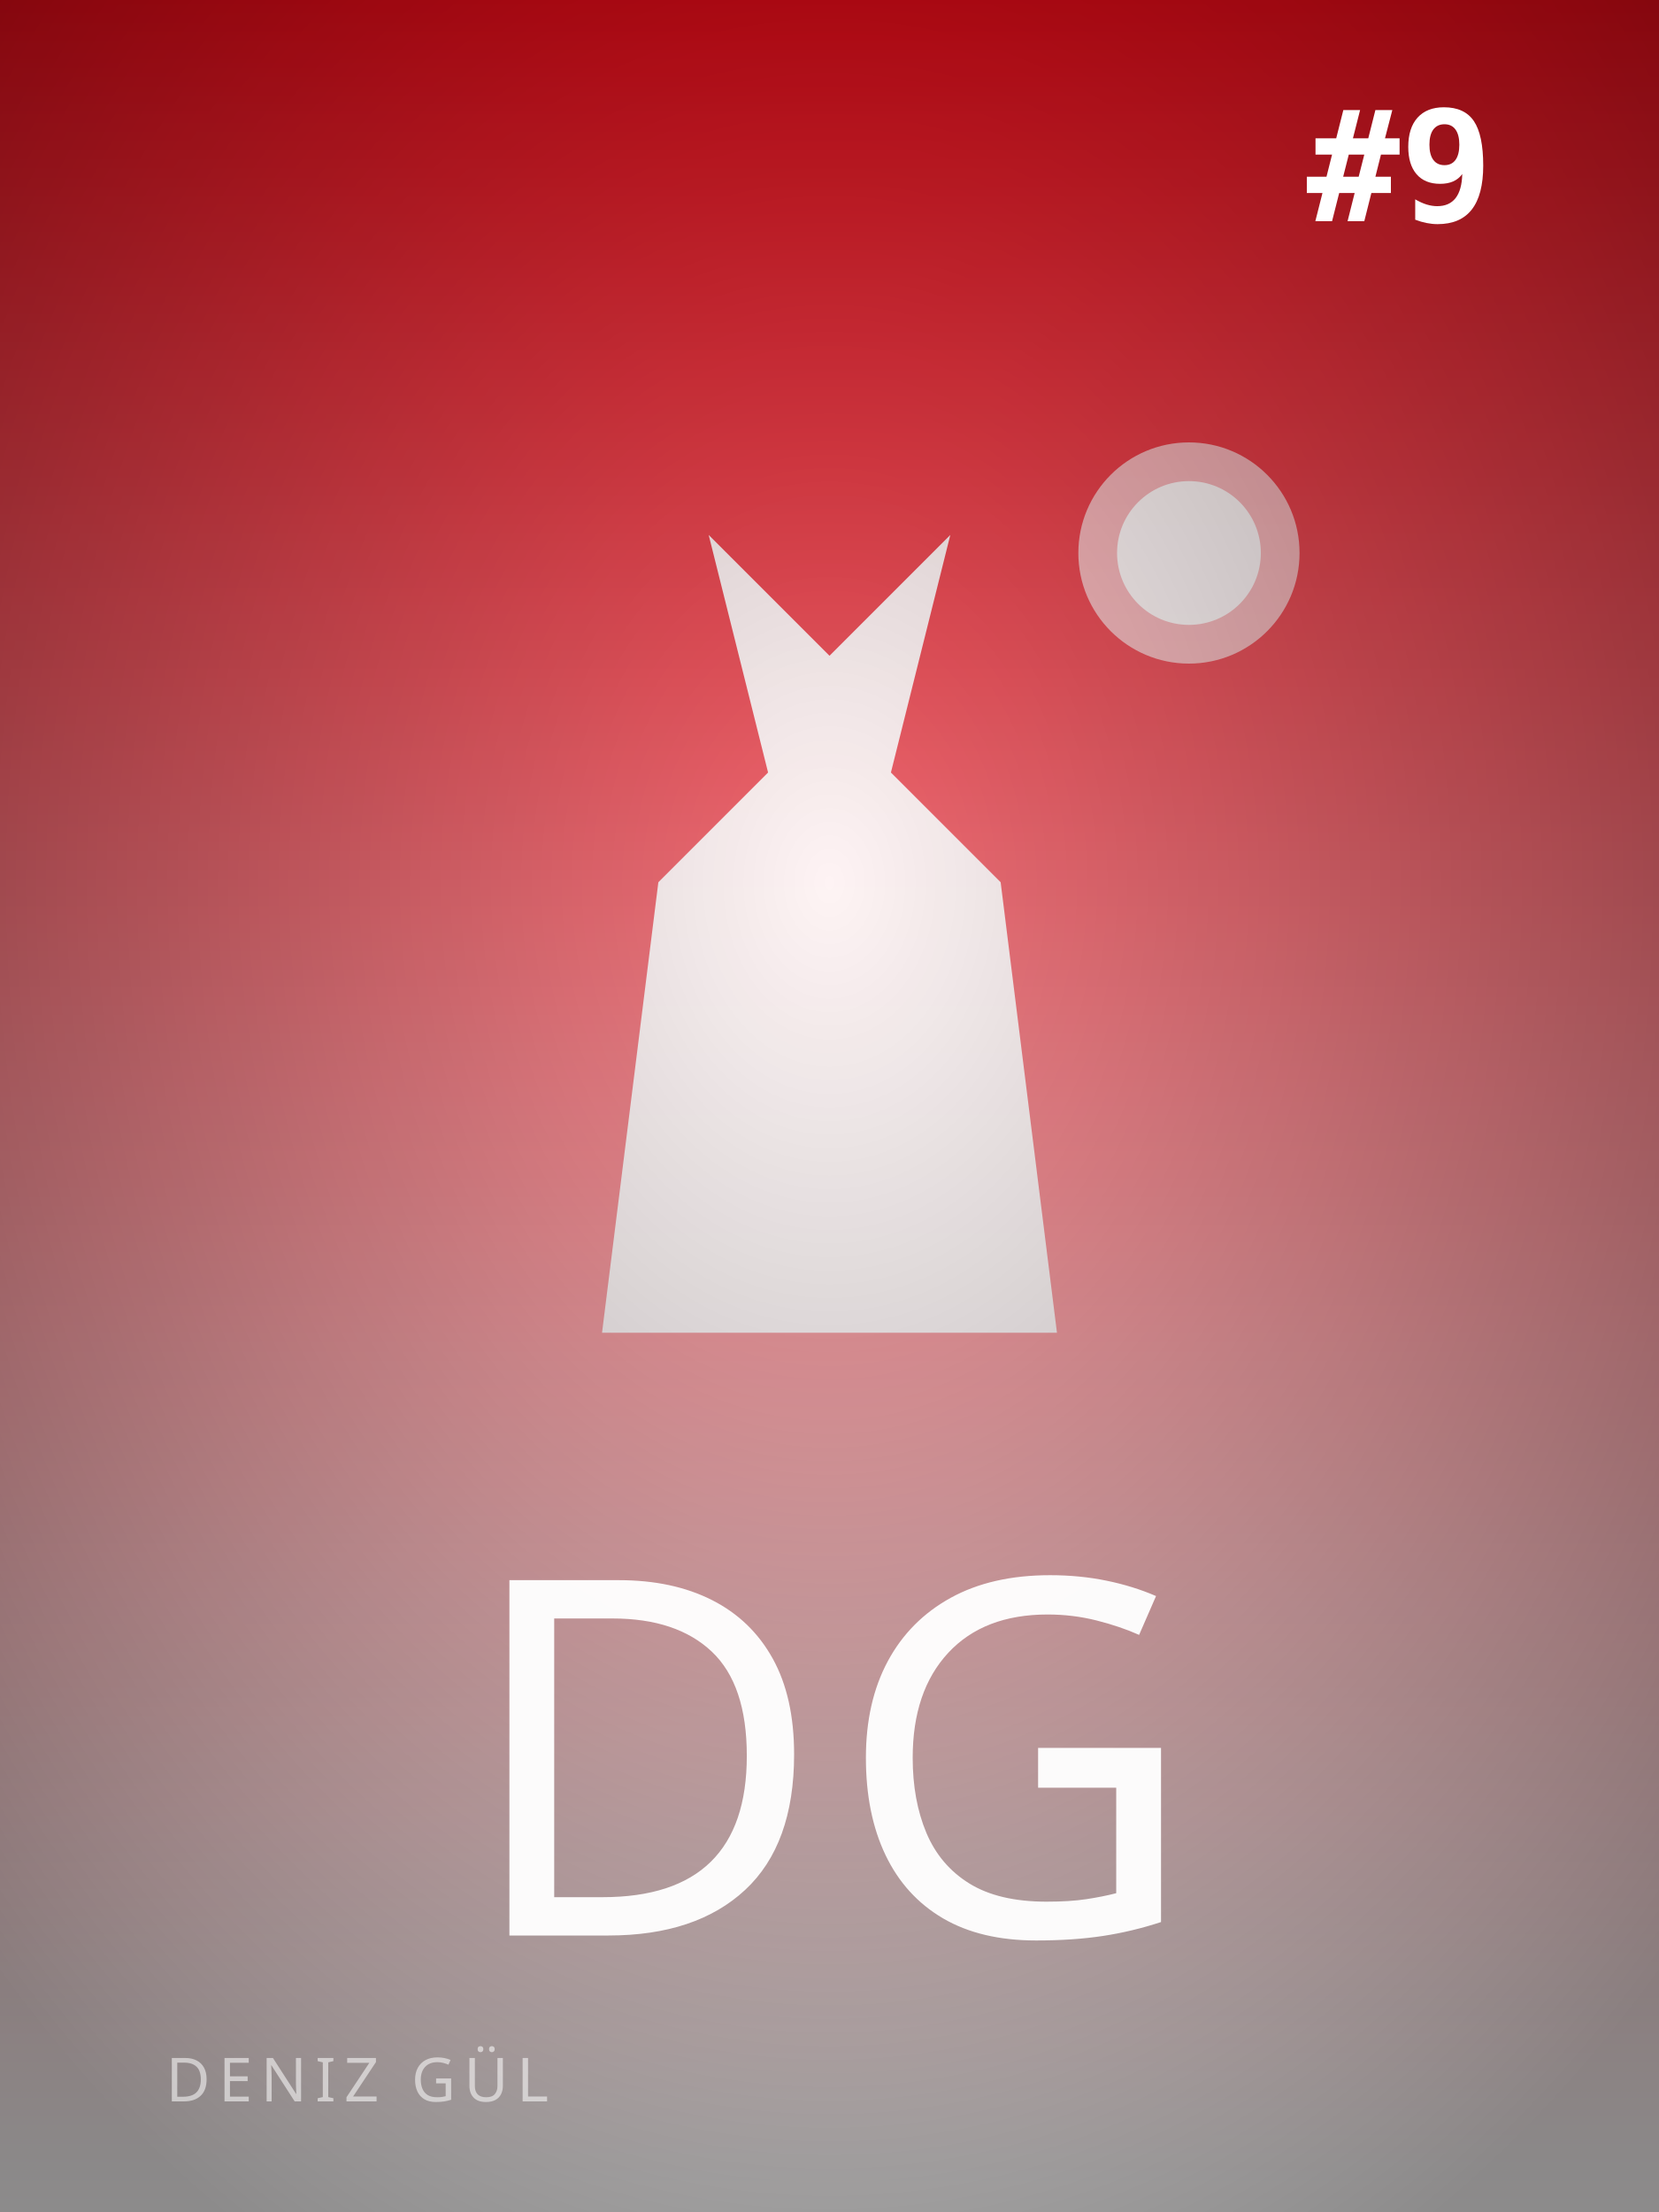
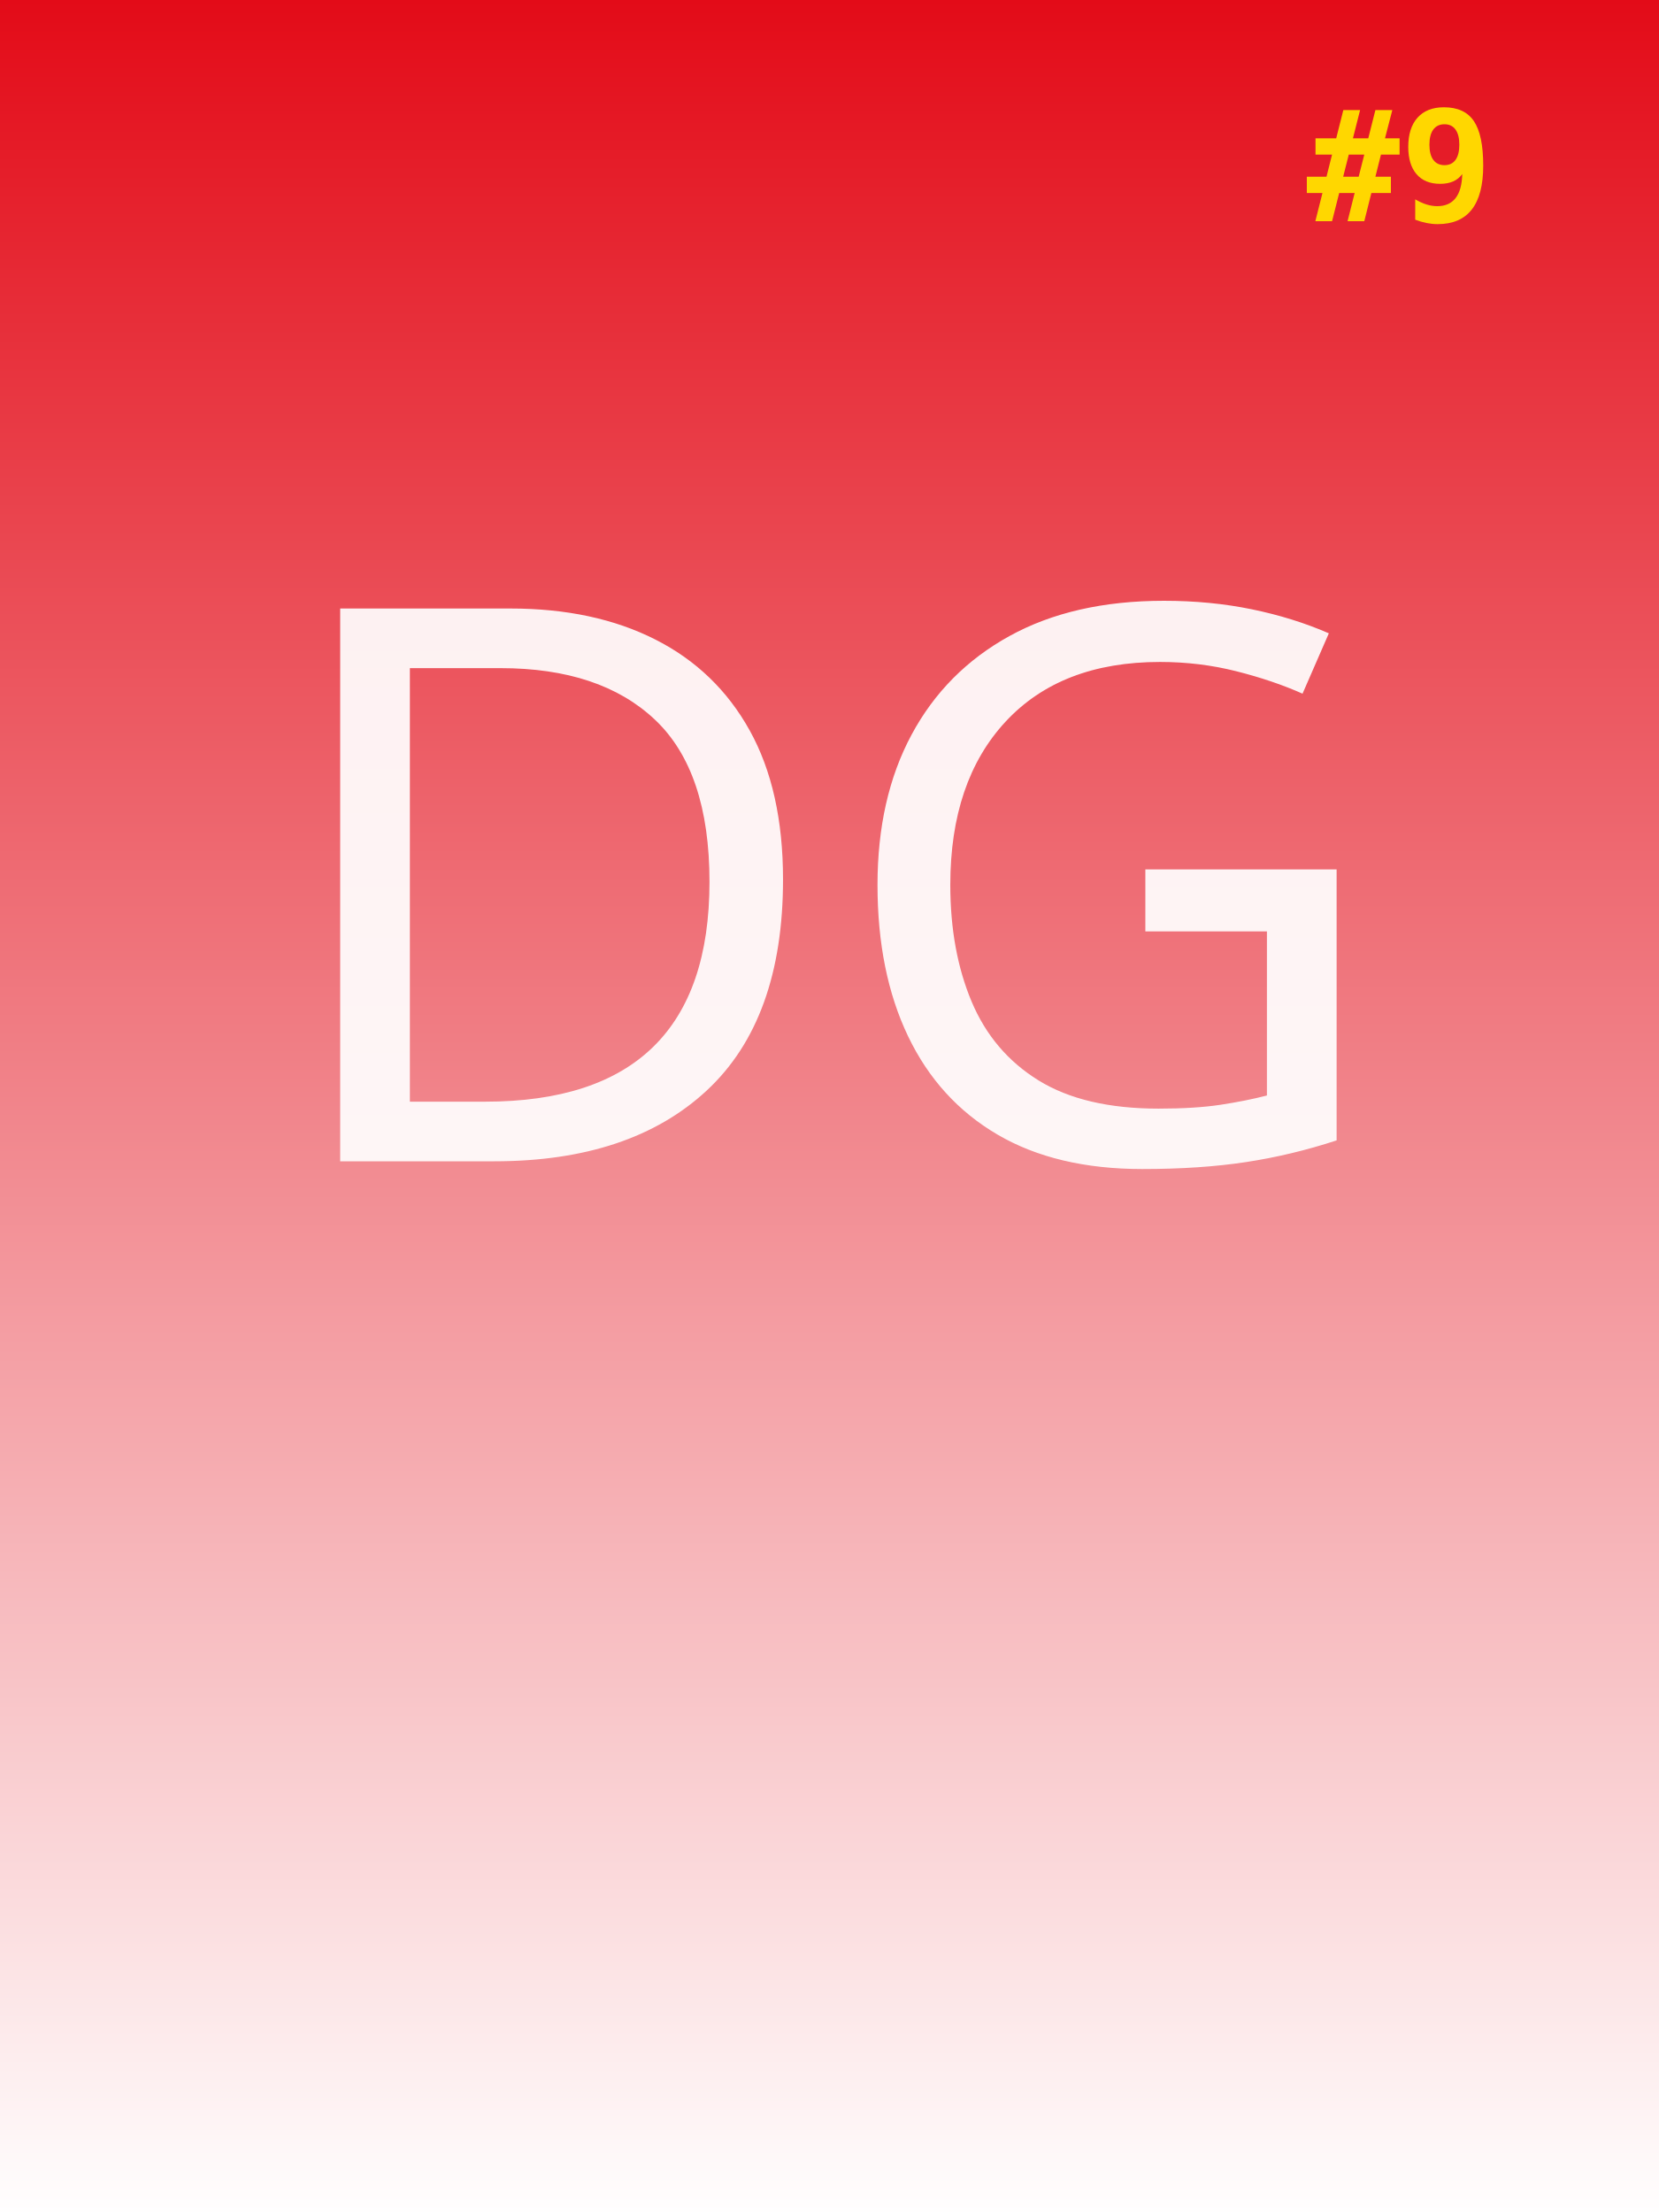
<svg xmlns="http://www.w3.org/2000/svg" viewBox="0 0 600 800" role="img" aria-labelledby="t">
  <defs>
-     <linearGradient id="bg" x1="0" y1="0" x2="0" y2="1">
+     <linearGradient id="g" x1="0" y1="0" x2="0" y2="1">
      <stop offset="0%" stop-color="#E30A17" />
      <stop offset="100%" stop-color="#FFFFFF" />
    </linearGradient>
-     <radialGradient id="vignette" cx="0.5" cy="0.4" r="0.7">
-       <stop offset="0%" stop-color="transparent" />
-       <stop offset="100%" stop-color="rgba(0,0,0,0.45)" />
-     </radialGradient>
  </defs>
-   <rect width="600" height="800" fill="url(#bg)" />
-   <path d="M220 480 L240 320 L280 280 L260 200 L300 240 L340 200 L320 280 L360 320 L380 480 Z" fill="#FFFFFF" opacity="0.92" stroke="#fff" stroke-width="4" />
-   <circle cx="430" cy="200" r="40" fill="#FFFFFF" opacity="0.6" />
-   <circle cx="430" cy="200" r="26" fill="#fff" opacity="0.85" />
-   <rect width="600" height="800" fill="url(#vignette)" />
-   <text x="300" y="700" text-anchor="middle" font-family="Anton, Impact, sans-serif" font-size="180" fill="#fff" opacity="0.96" letter-spacing="4">DG</text>
-   <text x="540" y="80" text-anchor="end" font-family="JetBrains Mono, monospace" font-size="56" fill="#FFFFFF" font-weight="700">#9</text>
-   <text x="60" y="760" font-family="Anton, Impact, sans-serif" font-size="22" fill="#fff" opacity="0.55" letter-spacing="3">DENIZ GÜL</text>
+   <rect width="600" height="800" fill="url(#g)" />
+   <text x="300" y="420" text-anchor="middle" font-family="Anton, Impact, sans-serif" font-size="280" fill="#fff" opacity="0.92">DG</text>
+   <text x="540" y="80" text-anchor="end" font-family="JetBrains Mono, monospace" font-size="56" fill="#FFD700" font-weight="700">#9</text>
</svg>
